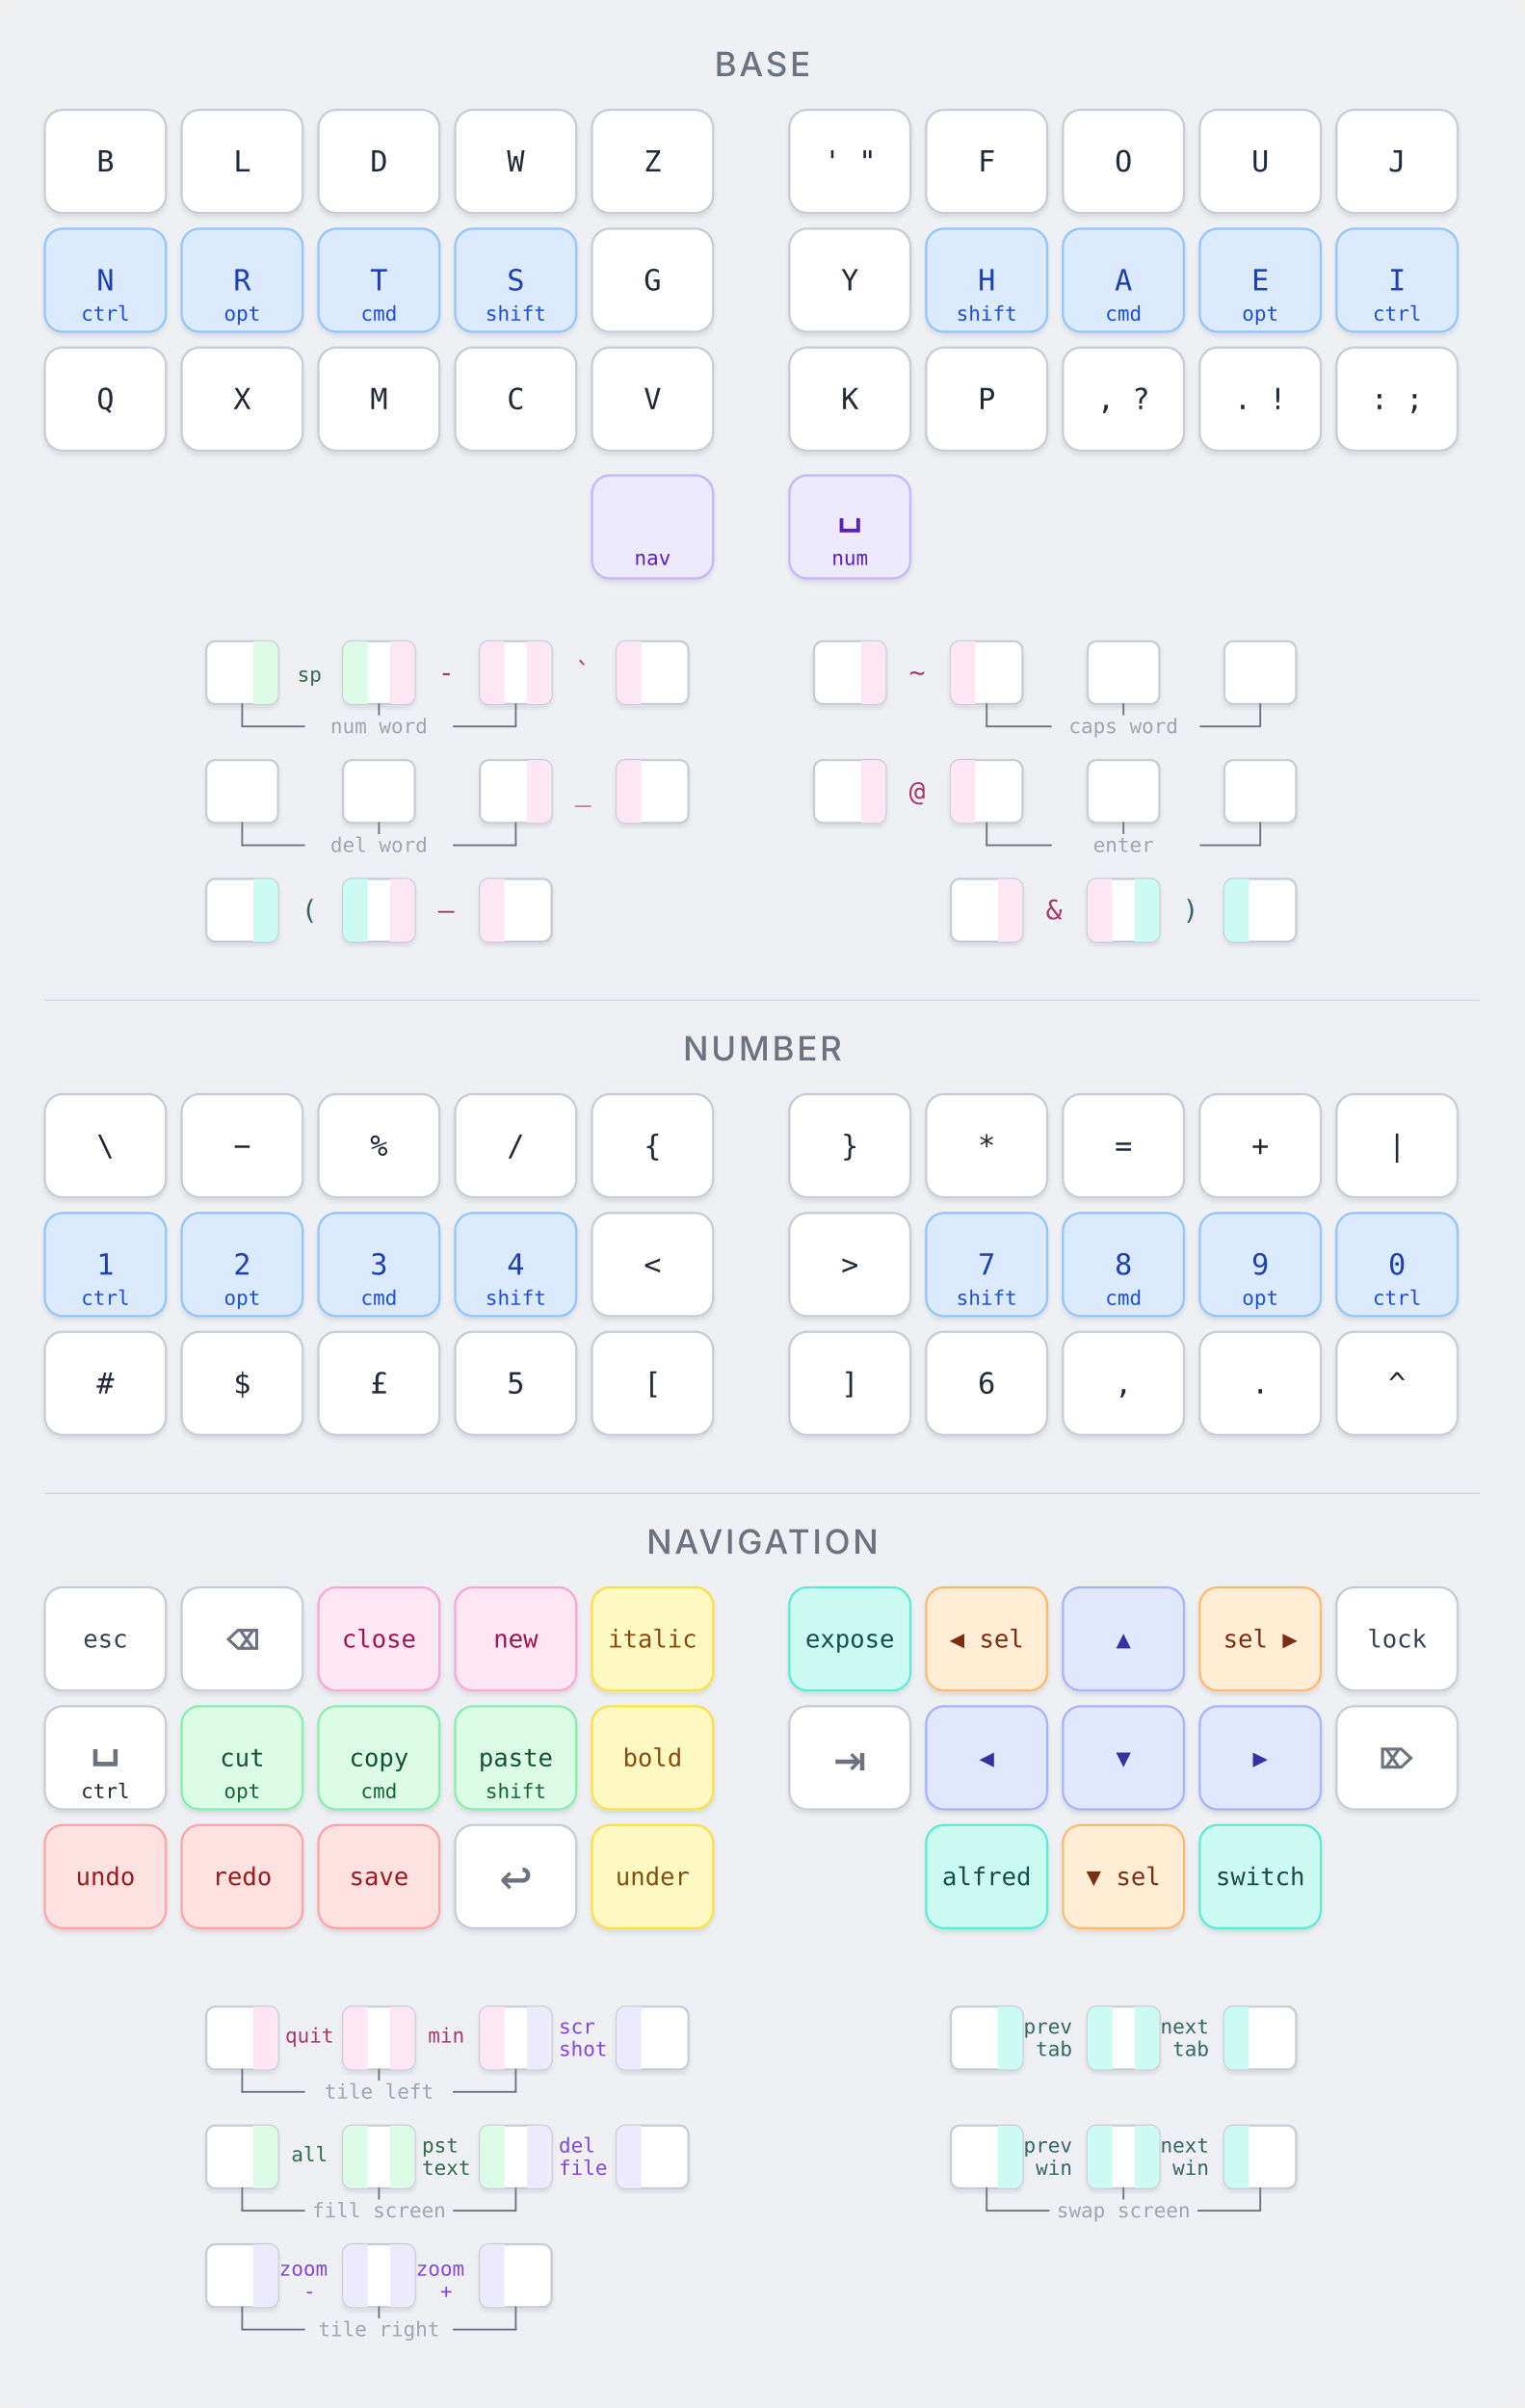
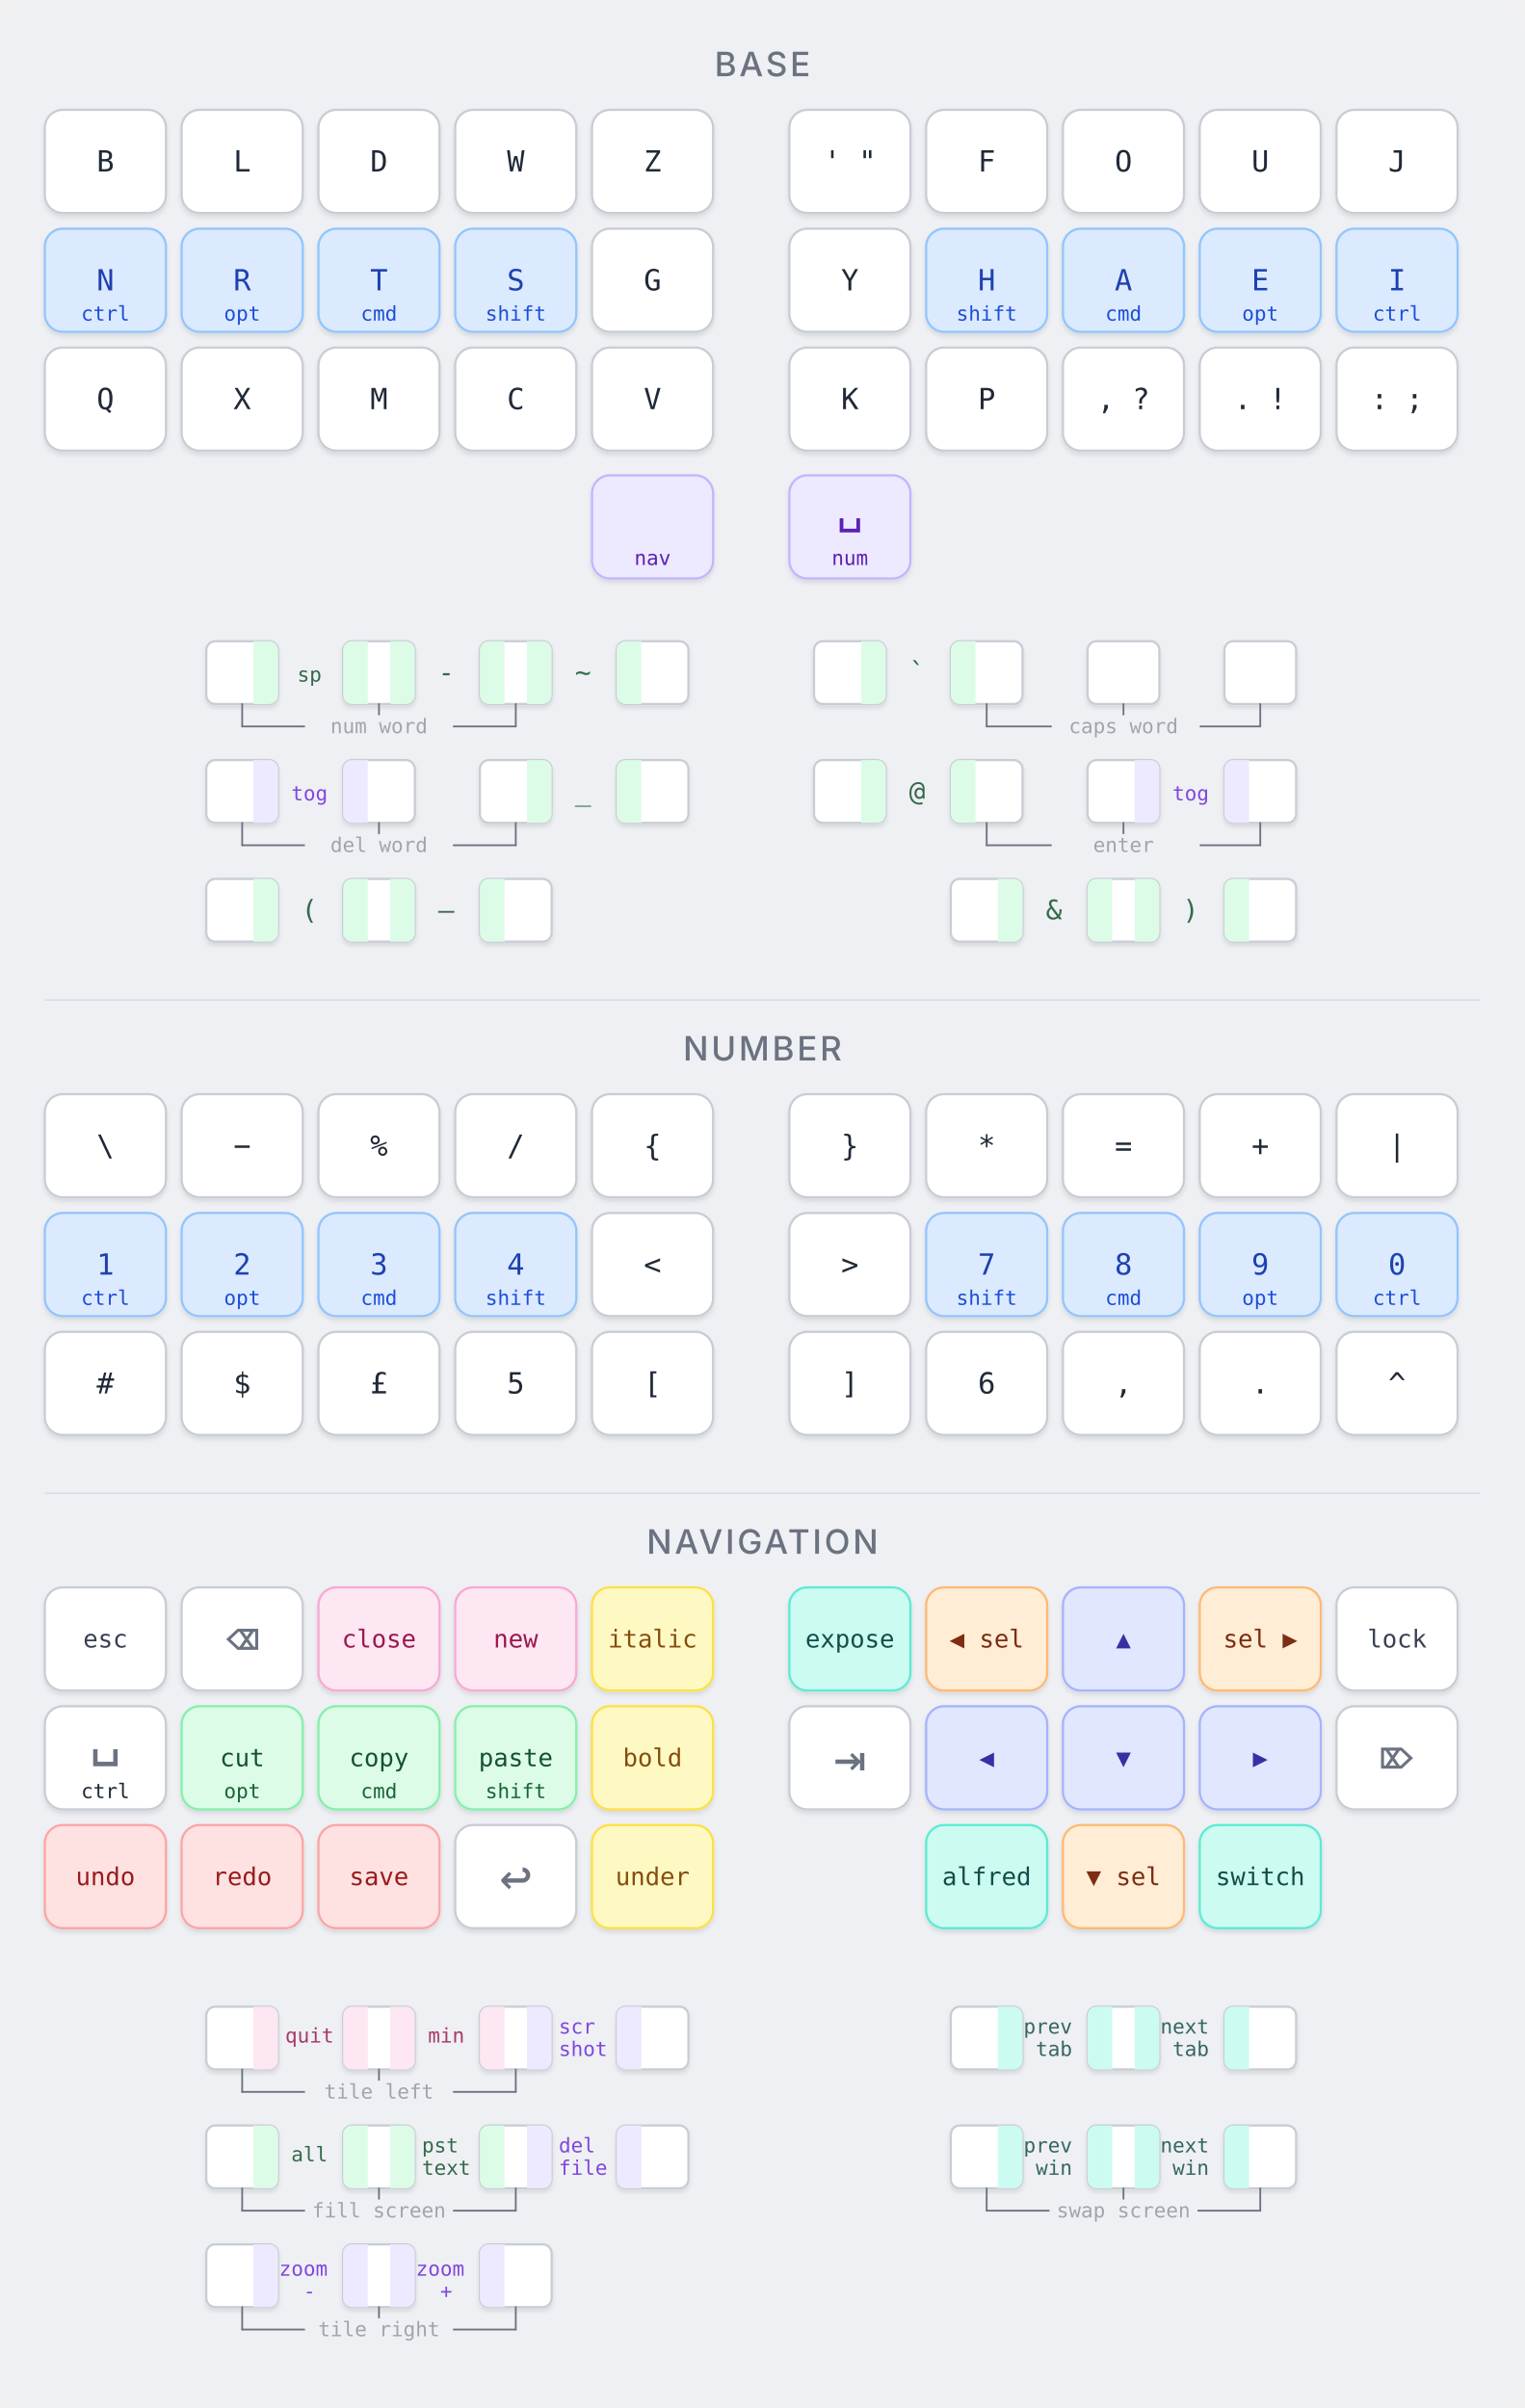
<svg xmlns="http://www.w3.org/2000/svg" width="100%" viewBox="0 0 680 1074">
  <defs>
    <style>
  text { font-family: ui-monospace, monospace; }
  .kl  { font-size:13px; font-weight:500; fill:#1f2937; }
  .klm { font-size:13px; font-weight:500; fill:#1e40af; }
  .kls { font-size:9px;  font-weight:500; fill:#1d4ed8; }
  .klp { font-size:11px; font-weight:500; fill:#5b21b6; }
  .klps{ font-size:9px;  font-weight:500; fill:#5b21b6; }
  .kln { font-size:11px; font-weight:500; }
  .ico { font-size:24px; font-weight:300; fill:#6b7280; }
  .t-grnm { fill:#166534; }
  .sec { font-size:15px; font-weight:500; fill:#6b7280; font-family:-apple-system,BlinkMacSystemFont,"Segoe UI",sans-serif; letter-spacing:0.08em; }
  .t-red { fill:#991b1b; } .t-yel { fill:#854d0e; } .t-grn { fill:#14532d; }
  .t-pnk { fill:#9d174d; } .t-ind { fill:#3730a3; } .t-ora { fill:#7c2d12; }
  .t-tel { fill:#134e4a; } .t-gry { fill:#374151; }
  .combo-key { fill:#ffffff; stroke:#c8cdd5; stroke-width:1; }
  .cb-gr { stroke:#6b7280; stroke-width:0.8; fill:none; stroke-linecap:round; }
  .cl-s  { font-size:9px; font-weight:500; font-family:ui-monospace,monospace; text-anchor:middle; opacity:0.85; }
  .cl-m  { font-size:12px; font-weight:500; font-family:ui-monospace,monospace; text-anchor:middle; opacity:0.85; }
  .cl-gr { font-size:9px; font-weight:500; font-family:ui-monospace,monospace; text-anchor:middle; fill:#6b7280; opacity:0.6; }
</style>
    <filter id="ks">
      <feDropShadow dx="0" dy="1.5" stdDeviation="1" flood-color="#00000018" />
    </filter>
    <clipPath id="br1c2">
      <rect x="92" y="286" width="32" height="28" rx="4" />
    </clipPath>
    <clipPath id="br1c3">
      <rect x="153" y="286" width="32" height="28" rx="4" />
    </clipPath>
    <clipPath id="br1c4">
      <rect x="214" y="286" width="32" height="28" rx="4" />
    </clipPath>
    <clipPath id="br1c5">
      <rect x="275" y="286" width="32" height="28" rx="4" />
    </clipPath>
    <clipPath id="br1c6">
      <rect x="363" y="286" width="32" height="28" rx="4" />
    </clipPath>
    <clipPath id="br1c7">
      <rect x="424" y="286" width="32" height="28" rx="4" />
    </clipPath>
+     <clipPath id="br2c2">
+       <rect x="92" y="339" width="32" height="28" rx="4" />
+     </clipPath>
+     <clipPath id="br2c3">
+       <rect x="153" y="339" width="32" height="28" rx="4" />
+     </clipPath>
    <clipPath id="br2c4">
      <rect x="214" y="339" width="32" height="28" rx="4" />
    </clipPath>
    <clipPath id="br2c5">
      <rect x="275" y="339" width="32" height="28" rx="4" />
    </clipPath>
    <clipPath id="br2c6">
      <rect x="363" y="339" width="32" height="28" rx="4" />
    </clipPath>
    <clipPath id="br2c7">
      <rect x="424" y="339" width="32" height="28" rx="4" />
+     </clipPath>
+     <clipPath id="br2c8">
+       <rect x="485" y="339" width="32" height="28" rx="4" />
+     </clipPath>
+     <clipPath id="br2c9">
+       <rect x="546" y="339" width="32" height="28" rx="4" />
    </clipPath>
    <clipPath id="br3c1">
      <rect x="31" y="392" width="32" height="28" rx="4" />
    </clipPath>
    <clipPath id="br3c2">
      <rect x="92" y="392" width="32" height="28" rx="4" />
    </clipPath>
    <clipPath id="br3c3">
      <rect x="153" y="392" width="32" height="28" rx="4" />
    </clipPath>
    <clipPath id="br3c4">
      <rect x="214" y="392" width="32" height="28" rx="4" />
    </clipPath>
    <clipPath id="br3c5">
      <rect x="275" y="392" width="32" height="28" rx="4" />
    </clipPath>
    <clipPath id="br3c6">
      <rect x="363" y="392" width="32" height="28" rx="4" />
    </clipPath>
    <clipPath id="br3c7">
      <rect x="424" y="392" width="32" height="28" rx="4" />
    </clipPath>
    <clipPath id="br3c8">
      <rect x="485" y="392" width="32" height="28" rx="4" />
    </clipPath>
    <clipPath id="br3c9">
      <rect x="546" y="392" width="32" height="28" rx="4" />
    </clipPath>
    <clipPath id="cr1c1">
      <rect x="31" y="895" width="32" height="28" rx="4" />
    </clipPath>
    <clipPath id="cr1c2">
      <rect x="92" y="895" width="32" height="28" rx="4" />
    </clipPath>
    <clipPath id="cr1c3">
      <rect x="153" y="895" width="32" height="28" rx="4" />
    </clipPath>
    <clipPath id="cr1c4">
      <rect x="214" y="895" width="32" height="28" rx="4" />
    </clipPath>
    <clipPath id="cr1c5">
      <rect x="275" y="895" width="32" height="28" rx="4" />
    </clipPath>
    <clipPath id="cr1c7">
      <rect x="424" y="895" width="32" height="28" rx="4" />
    </clipPath>
    <clipPath id="cr1c8">
      <rect x="485" y="895" width="32" height="28" rx="4" />
    </clipPath>
    <clipPath id="cr1c9">
      <rect x="546" y="895" width="32" height="28" rx="4" />
    </clipPath>
    <clipPath id="cr2c2">
      <rect x="92" y="948" width="32" height="28" rx="4" />
    </clipPath>
    <clipPath id="cr2c3">
      <rect x="153" y="948" width="32" height="28" rx="4" />
    </clipPath>
    <clipPath id="cr2c4">
      <rect x="214" y="948" width="32" height="28" rx="4" />
    </clipPath>
    <clipPath id="cr2c5">
      <rect x="275" y="948" width="32" height="28" rx="4" />
    </clipPath>
    <clipPath id="cr2c7">
      <rect x="424" y="948" width="32" height="28" rx="4" />
    </clipPath>
    <clipPath id="cr2c8">
      <rect x="485" y="948" width="32" height="28" rx="4" />
    </clipPath>
    <clipPath id="cr2c9">
      <rect x="546" y="948" width="32" height="28" rx="4" />
    </clipPath>
    <clipPath id="cr3c2">
      <rect x="92" y="1001" width="32" height="28" rx="4" />
    </clipPath>
    <clipPath id="cr3c3">
      <rect x="153" y="1001" width="32" height="28" rx="4" />
    </clipPath>
    <clipPath id="cr3c4">
      <rect x="214" y="1001" width="32" height="28" rx="4" />
    </clipPath>
    <clipPath id="cr3c5">
      <rect x="275" y="1001" width="32" height="28" rx="4" />
    </clipPath>
  </defs>
  <rect width="680" height="1074" fill="#eef0f3" rx="14" />
  <text x="340" y="34" text-anchor="middle" class="sec">BASE</text>
  <rect x="20" y="49" width="54" height="46" rx="8" fill="#ffffff" stroke="#c8cdd5" stroke-width="1" filter="url(#ks)" />
  <text x="47" y="72" text-anchor="middle" dominant-baseline="central" class="kl">B</text>
  <rect x="81" y="49" width="54" height="46" rx="8" fill="#ffffff" stroke="#c8cdd5" stroke-width="1" filter="url(#ks)" />
  <text x="108" y="72" text-anchor="middle" dominant-baseline="central" class="kl">L</text>
  <rect x="142" y="49" width="54" height="46" rx="8" fill="#ffffff" stroke="#c8cdd5" stroke-width="1" filter="url(#ks)" />
  <text x="169" y="72" text-anchor="middle" dominant-baseline="central" class="kl">D</text>
  <rect x="203" y="49" width="54" height="46" rx="8" fill="#ffffff" stroke="#c8cdd5" stroke-width="1" filter="url(#ks)" />
  <text x="230" y="72" text-anchor="middle" dominant-baseline="central" class="kl">W</text>
  <rect x="264" y="49" width="54" height="46" rx="8" fill="#ffffff" stroke="#c8cdd5" stroke-width="1" filter="url(#ks)" />
  <text x="291" y="72" text-anchor="middle" dominant-baseline="central" class="kl">Z</text>
  <rect x="352" y="49" width="54" height="46" rx="8" fill="#ffffff" stroke="#c8cdd5" stroke-width="1" filter="url(#ks)" />
  <text x="379" y="72" text-anchor="middle" dominant-baseline="central" class="kl">' "</text>
  <rect x="413" y="49" width="54" height="46" rx="8" fill="#ffffff" stroke="#c8cdd5" stroke-width="1" filter="url(#ks)" />
  <text x="440" y="72" text-anchor="middle" dominant-baseline="central" class="kl">F</text>
  <rect x="474" y="49" width="54" height="46" rx="8" fill="#ffffff" stroke="#c8cdd5" stroke-width="1" filter="url(#ks)" />
  <text x="501" y="72" text-anchor="middle" dominant-baseline="central" class="kl">O</text>
  <rect x="535" y="49" width="54" height="46" rx="8" fill="#ffffff" stroke="#c8cdd5" stroke-width="1" filter="url(#ks)" />
  <text x="562" y="72" text-anchor="middle" dominant-baseline="central" class="kl">U</text>
  <rect x="596" y="49" width="54" height="46" rx="8" fill="#ffffff" stroke="#c8cdd5" stroke-width="1" filter="url(#ks)" />
  <text x="623" y="72" text-anchor="middle" dominant-baseline="central" class="kl">J</text>
  <rect x="20" y="102" width="54" height="46" rx="8" fill="#dbeafe" stroke="#93c5fd" stroke-width="1" filter="url(#ks)" />
  <text x="47" y="125" text-anchor="middle" dominant-baseline="central" class="klm">N</text>
  <text x="47" y="143" text-anchor="middle" class="kls">ctrl</text>
  <rect x="81" y="102" width="54" height="46" rx="8" fill="#dbeafe" stroke="#93c5fd" stroke-width="1" filter="url(#ks)" />
  <text x="108" y="125" text-anchor="middle" dominant-baseline="central" class="klm">R</text>
  <text x="108" y="143" text-anchor="middle" class="kls">opt</text>
  <rect x="142" y="102" width="54" height="46" rx="8" fill="#dbeafe" stroke="#93c5fd" stroke-width="1" filter="url(#ks)" />
  <text x="169" y="125" text-anchor="middle" dominant-baseline="central" class="klm">T</text>
  <text x="169" y="143" text-anchor="middle" class="kls">cmd</text>
  <rect x="203" y="102" width="54" height="46" rx="8" fill="#dbeafe" stroke="#93c5fd" stroke-width="1" filter="url(#ks)" />
  <text x="230" y="125" text-anchor="middle" dominant-baseline="central" class="klm">S</text>
  <text x="230" y="143" text-anchor="middle" class="kls">shift</text>
  <rect x="264" y="102" width="54" height="46" rx="8" fill="#ffffff" stroke="#c8cdd5" stroke-width="1" filter="url(#ks)" />
  <text x="291" y="125" text-anchor="middle" dominant-baseline="central" class="kl">G</text>
  <rect x="352" y="102" width="54" height="46" rx="8" fill="#ffffff" stroke="#c8cdd5" stroke-width="1" filter="url(#ks)" />
  <text x="379" y="125" text-anchor="middle" dominant-baseline="central" class="kl">Y</text>
  <rect x="413" y="102" width="54" height="46" rx="8" fill="#dbeafe" stroke="#93c5fd" stroke-width="1" filter="url(#ks)" />
  <text x="440" y="125" text-anchor="middle" dominant-baseline="central" class="klm">H</text>
  <text x="440" y="143" text-anchor="middle" class="kls">shift</text>
  <rect x="474" y="102" width="54" height="46" rx="8" fill="#dbeafe" stroke="#93c5fd" stroke-width="1" filter="url(#ks)" />
  <text x="501" y="125" text-anchor="middle" dominant-baseline="central" class="klm">A</text>
  <text x="501" y="143" text-anchor="middle" class="kls">cmd</text>
  <rect x="535" y="102" width="54" height="46" rx="8" fill="#dbeafe" stroke="#93c5fd" stroke-width="1" filter="url(#ks)" />
  <text x="562" y="125" text-anchor="middle" dominant-baseline="central" class="klm">E</text>
  <text x="562" y="143" text-anchor="middle" class="kls">opt</text>
  <rect x="596" y="102" width="54" height="46" rx="8" fill="#dbeafe" stroke="#93c5fd" stroke-width="1" filter="url(#ks)" />
  <text x="623" y="125" text-anchor="middle" dominant-baseline="central" class="klm">I</text>
  <text x="623" y="143" text-anchor="middle" class="kls">ctrl</text>
  <rect x="20" y="155" width="54" height="46" rx="8" fill="#ffffff" stroke="#c8cdd5" stroke-width="1" filter="url(#ks)" />
  <text x="47" y="178" text-anchor="middle" dominant-baseline="central" class="kl">Q</text>
  <rect x="81" y="155" width="54" height="46" rx="8" fill="#ffffff" stroke="#c8cdd5" stroke-width="1" filter="url(#ks)" />
  <text x="108" y="178" text-anchor="middle" dominant-baseline="central" class="kl">X</text>
  <rect x="142" y="155" width="54" height="46" rx="8" fill="#ffffff" stroke="#c8cdd5" stroke-width="1" filter="url(#ks)" />
  <text x="169" y="178" text-anchor="middle" dominant-baseline="central" class="kl">M</text>
  <rect x="203" y="155" width="54" height="46" rx="8" fill="#ffffff" stroke="#c8cdd5" stroke-width="1" filter="url(#ks)" />
  <text x="230" y="178" text-anchor="middle" dominant-baseline="central" class="kl">C</text>
  <rect x="264" y="155" width="54" height="46" rx="8" fill="#ffffff" stroke="#c8cdd5" stroke-width="1" filter="url(#ks)" />
  <text x="291" y="178" text-anchor="middle" dominant-baseline="central" class="kl">V</text>
  <rect x="352" y="155" width="54" height="46" rx="8" fill="#ffffff" stroke="#c8cdd5" stroke-width="1" filter="url(#ks)" />
  <text x="379" y="178" text-anchor="middle" dominant-baseline="central" class="kl">K</text>
  <rect x="413" y="155" width="54" height="46" rx="8" fill="#ffffff" stroke="#c8cdd5" stroke-width="1" filter="url(#ks)" />
  <text x="440" y="178" text-anchor="middle" dominant-baseline="central" class="kl">P</text>
  <rect x="474" y="155" width="54" height="46" rx="8" fill="#ffffff" stroke="#c8cdd5" stroke-width="1" filter="url(#ks)" />
  <text x="501" y="178" text-anchor="middle" dominant-baseline="central" class="kl">, ?</text>
  <rect x="535" y="155" width="54" height="46" rx="8" fill="#ffffff" stroke="#c8cdd5" stroke-width="1" filter="url(#ks)" />
  <text x="562" y="178" text-anchor="middle" dominant-baseline="central" class="kl">. !</text>
  <rect x="596" y="155" width="54" height="46" rx="8" fill="#ffffff" stroke="#c8cdd5" stroke-width="1" filter="url(#ks)" />
  <text x="623" y="178" text-anchor="middle" dominant-baseline="central" class="kl">: ;</text>
  <rect x="264" y="212" width="54" height="46" rx="8" fill="#ede9fe" stroke="#c4b5fd" stroke-width="1" filter="url(#ks)" />
  <text x="291" y="252" text-anchor="middle" class="klps">nav</text>
  <rect x="352" y="212" width="54" height="46" rx="8" fill="#ede9fe" stroke="#c4b5fd" stroke-width="1" filter="url(#ks)" />
  <text x="379" y="226" text-anchor="middle" dominant-baseline="central" style="font-size:20px;fill:#5b21b6;">␣</text>
  <text x="379" y="252" text-anchor="middle" class="klps">num</text>
  <g style="isolation:isolate">
    <rect x="92" y="286" width="32" height="28" rx="4" class="combo-key" filter="url(#ks)" />
    <rect x="153" y="286" width="32" height="28" rx="4" class="combo-key" filter="url(#ks)" />
    <rect x="214" y="286" width="32" height="28" rx="4" class="combo-key" filter="url(#ks)" />
    <rect x="275" y="286" width="32" height="28" rx="4" class="combo-key" filter="url(#ks)" />
    <rect x="363" y="286" width="32" height="28" rx="4" class="combo-key" filter="url(#ks)" />
    <rect x="424" y="286" width="32" height="28" rx="4" class="combo-key" filter="url(#ks)" />
    <rect x="485" y="286" width="32" height="28" rx="4" class="combo-key" filter="url(#ks)" />
    <rect x="546" y="286" width="32" height="28" rx="4" class="combo-key" filter="url(#ks)" />
    <rect x="92" y="339" width="32" height="28" rx="4" class="combo-key" filter="url(#ks)" />
    <rect x="153" y="339" width="32" height="28" rx="4" class="combo-key" filter="url(#ks)" />
    <rect x="214" y="339" width="32" height="28" rx="4" class="combo-key" filter="url(#ks)" />
    <rect x="275" y="339" width="32" height="28" rx="4" class="combo-key" filter="url(#ks)" />
    <rect x="363" y="339" width="32" height="28" rx="4" class="combo-key" filter="url(#ks)" />
    <rect x="424" y="339" width="32" height="28" rx="4" class="combo-key" filter="url(#ks)" />
    <rect x="485" y="339" width="32" height="28" rx="4" class="combo-key" filter="url(#ks)" />
    <rect x="546" y="339" width="32" height="28" rx="4" class="combo-key" filter="url(#ks)" />
    <rect x="92" y="392" width="32" height="28" rx="4" class="combo-key" filter="url(#ks)" />
    <rect x="153" y="392" width="32" height="28" rx="4" class="combo-key" filter="url(#ks)" />
    <rect x="214" y="392" width="32" height="28" rx="4" class="combo-key" filter="url(#ks)" />
    <rect x="424" y="392" width="32" height="28" rx="4" class="combo-key" filter="url(#ks)" />
    <rect x="485" y="392" width="32" height="28" rx="4" class="combo-key" filter="url(#ks)" />
    <rect x="546" y="392" width="32" height="28" rx="4" class="combo-key" filter="url(#ks)" />
  </g>
  <rect x="113" y="286" width="11" height="28" fill="#dcfce7" clip-path="url(#br1c2)" />
  <rect x="153" y="286" width="11" height="28" fill="#dcfce7" clip-path="url(#br1c3)" />
-   <rect x="174" y="286" width="11" height="28" fill="#fce7f3" clip-path="url(#br1c3)" />
-   <rect x="214" y="286" width="11" height="28" fill="#fce7f3" clip-path="url(#br1c4)" />
-   <rect x="235" y="286" width="11" height="28" fill="#fce7f3" clip-path="url(#br1c4)" />
-   <rect x="275" y="286" width="11" height="28" fill="#fce7f3" clip-path="url(#br1c5)" />
-   <rect x="384" y="286" width="11" height="28" fill="#fce7f3" clip-path="url(#br1c6)" />
-   <rect x="424" y="286" width="11" height="28" fill="#fce7f3" clip-path="url(#br1c7)" />
-   <rect x="235" y="339" width="11" height="28" fill="#fce7f3" clip-path="url(#br2c4)" />
-   <rect x="275" y="339" width="11" height="28" fill="#fce7f3" clip-path="url(#br2c5)" />
-   <rect x="384" y="339" width="11" height="28" fill="#fce7f3" clip-path="url(#br2c6)" />
-   <rect x="424" y="339" width="11" height="28" fill="#fce7f3" clip-path="url(#br2c7)" />
-   <rect x="113" y="392" width="11" height="28" fill="#ccfbf1" clip-path="url(#br3c2)" />
-   <rect x="153" y="392" width="11" height="28" fill="#ccfbf1" clip-path="url(#br3c3)" />
-   <rect x="174" y="392" width="11" height="28" fill="#fce7f3" clip-path="url(#br3c3)" />
-   <rect x="214" y="392" width="11" height="28" fill="#fce7f3" clip-path="url(#br3c4)" />
-   <rect x="445" y="392" width="11" height="28" fill="#fce7f3" clip-path="url(#br3c7)" />
-   <rect x="485" y="392" width="11" height="28" fill="#fce7f3" clip-path="url(#br3c8)" />
-   <rect x="506" y="392" width="11" height="28" fill="#ccfbf1" clip-path="url(#br3c8)" />
-   <rect x="546" y="392" width="11" height="28" fill="#ccfbf1" clip-path="url(#br3c9)" />
+   <rect x="174" y="286" width="11" height="28" fill="#dcfce7" clip-path="url(#br1c3)" />
+   <rect x="214" y="286" width="11" height="28" fill="#dcfce7" clip-path="url(#br1c4)" />
+   <rect x="235" y="286" width="11" height="28" fill="#dcfce7" clip-path="url(#br1c4)" />
+   <rect x="275" y="286" width="11" height="28" fill="#dcfce7" clip-path="url(#br1c5)" />
+   <rect x="384" y="286" width="11" height="28" fill="#dcfce7" clip-path="url(#br1c6)" />
+   <rect x="424" y="286" width="11" height="28" fill="#dcfce7" clip-path="url(#br1c7)" />
+   <rect x="113" y="339" width="11" height="28" fill="#ede9fe" clip-path="url(#br2c2)" />
+   <rect x="153" y="339" width="11" height="28" fill="#ede9fe" clip-path="url(#br2c3)" />
+   <rect x="235" y="339" width="11" height="28" fill="#dcfce7" clip-path="url(#br2c4)" />
+   <rect x="275" y="339" width="11" height="28" fill="#dcfce7" clip-path="url(#br2c5)" />
+   <rect x="384" y="339" width="11" height="28" fill="#dcfce7" clip-path="url(#br2c6)" />
+   <rect x="424" y="339" width="11" height="28" fill="#dcfce7" clip-path="url(#br2c7)" />
+   <rect x="506" y="339" width="11" height="28" fill="#ede9fe" clip-path="url(#br2c8)" />
+   <rect x="546" y="339" width="11" height="28" fill="#ede9fe" clip-path="url(#br2c9)" />
+   <rect x="113" y="392" width="11" height="28" fill="#dcfce7" clip-path="url(#br3c2)" />
+   <rect x="153" y="392" width="11" height="28" fill="#dcfce7" clip-path="url(#br3c3)" />
+   <rect x="174" y="392" width="11" height="28" fill="#dcfce7" clip-path="url(#br3c3)" />
+   <rect x="214" y="392" width="11" height="28" fill="#dcfce7" clip-path="url(#br3c4)" />
+   <rect x="445" y="392" width="11" height="28" fill="#dcfce7" clip-path="url(#br3c7)" />
+   <rect x="485" y="392" width="11" height="28" fill="#dcfce7" clip-path="url(#br3c8)" />
+   <rect x="506" y="392" width="11" height="28" fill="#dcfce7" clip-path="url(#br3c8)" />
+   <rect x="546" y="392" width="11" height="28" fill="#dcfce7" clip-path="url(#br3c9)" />
  <text x="138" y="304" class="cl-s" fill="#14532d" text-anchor="middle">sp</text>
-   <text x="199" y="304" class="cl-m" fill="#9d174d">-</text>
-   <text x="260" y="304" class="cl-m" fill="#9d174d">`</text>
-   <text x="409" y="304" class="cl-m" fill="#9d174d">~</text>
-   <text x="260" y="357" class="cl-m" fill="#9d174d">_</text>
-   <text x="409" y="357" class="cl-m" fill="#9d174d">@</text>
-   <text x="199" y="410" class="cl-m" fill="#9d174d">—</text>
-   <text x="138" y="410" class="cl-m" fill="#134e4a">(</text>
-   <text x="470" y="410" class="cl-m" fill="#9d174d">&amp;</text>
-   <text x="531" y="410" class="cl-m" fill="#134e4a">)</text>
+   <text x="199" y="304" class="cl-m" fill="#14532d">-</text>
+   <text x="260" y="304" class="cl-m" fill="#14532d">~</text>
+   <text x="409" y="304" class="cl-m" fill="#14532d">`</text>
+   <text x="138" y="357" class="cl-s" fill="#6d28d9">tog</text>
+   <text x="260" y="357" class="cl-m" fill="#14532d">_</text>
+   <text x="409" y="357" class="cl-m" fill="#14532d">@</text>
+   <text x="531" y="357" class="cl-s" fill="#6d28d9">tog</text>
+   <text x="199" y="410" class="cl-m" fill="#14532d">—</text>
+   <text x="138" y="410" class="cl-m" fill="#14532d">(</text>
+   <text x="470" y="410" class="cl-m" fill="#14532d">&amp;</text>
+   <text x="531" y="410" class="cl-m" fill="#14532d">)</text>
  <line x1="108" y1="314" x2="108" y2="324" class="cb-gr" />
  <line x1="169" y1="314" x2="169" y2="324" class="cb-gr" />
  <line x1="230" y1="314" x2="230" y2="324" class="cb-gr" />
  <line x1="108" y1="324" x2="230" y2="324" class="cb-gr" />
  <rect x="136" y="319" width="66" height="10" fill="#eef0f3" />
  <text x="169" y="327" class="cl-gr">num word</text>
  <line x1="440" y1="314" x2="440" y2="324" class="cb-gr" />
  <line x1="501" y1="314" x2="501" y2="324" class="cb-gr" />
  <line x1="562" y1="314" x2="562" y2="324" class="cb-gr" />
  <line x1="440" y1="324" x2="562" y2="324" class="cb-gr" />
  <rect x="469" y="319" width="66" height="10" fill="#eef0f3" />
  <text x="501" y="327" class="cl-gr">caps word</text>
  <line x1="108" y1="367" x2="108" y2="377" class="cb-gr" />
  <line x1="169" y1="367" x2="169" y2="377" class="cb-gr" />
  <line x1="230" y1="367" x2="230" y2="377" class="cb-gr" />
  <line x1="108" y1="377" x2="230" y2="377" class="cb-gr" />
  <rect x="136" y="372" width="66" height="10" fill="#eef0f3" />
  <text x="169" y="380" class="cl-gr">del word</text>
  <line x1="440" y1="367" x2="440" y2="377" class="cb-gr" />
  <line x1="501" y1="367" x2="501" y2="377" class="cb-gr" />
  <line x1="562" y1="367" x2="562" y2="377" class="cb-gr" />
  <line x1="440" y1="377" x2="562" y2="377" class="cb-gr" />
  <rect x="469" y="372" width="66" height="10" fill="#eef0f3" />
  <text x="501" y="380" class="cl-gr">enter</text>
  <line x1="20" y1="446" x2="660" y2="446" stroke="#d1d5db" stroke-width="0.5" />
  <text x="340" y="473" text-anchor="middle" class="sec">NUMBER</text>
  <rect x="20" y="488" width="54" height="46" rx="8" fill="#ffffff" stroke="#c8cdd5" stroke-width="1" filter="url(#ks)" />
  <text x="47" y="511" text-anchor="middle" dominant-baseline="central" class="kl">\</text>
  <rect x="81" y="488" width="54" height="46" rx="8" fill="#ffffff" stroke="#c8cdd5" stroke-width="1" filter="url(#ks)" />
  <text x="108" y="511" text-anchor="middle" dominant-baseline="central" class="kl">−</text>
  <rect x="142" y="488" width="54" height="46" rx="8" fill="#ffffff" stroke="#c8cdd5" stroke-width="1" filter="url(#ks)" />
  <text x="169" y="511" text-anchor="middle" dominant-baseline="central" class="kl">%</text>
  <rect x="203" y="488" width="54" height="46" rx="8" fill="#ffffff" stroke="#c8cdd5" stroke-width="1" filter="url(#ks)" />
  <text x="230" y="511" text-anchor="middle" dominant-baseline="central" class="kl">/</text>
  <rect x="264" y="488" width="54" height="46" rx="8" fill="#ffffff" stroke="#c8cdd5" stroke-width="1" filter="url(#ks)" />
  <text x="291" y="511" text-anchor="middle" dominant-baseline="central" class="kl">{</text>
  <rect x="352" y="488" width="54" height="46" rx="8" fill="#ffffff" stroke="#c8cdd5" stroke-width="1" filter="url(#ks)" />
  <text x="379" y="511" text-anchor="middle" dominant-baseline="central" class="kl">}</text>
  <rect x="413" y="488" width="54" height="46" rx="8" fill="#ffffff" stroke="#c8cdd5" stroke-width="1" filter="url(#ks)" />
  <text x="440" y="511" text-anchor="middle" dominant-baseline="central" class="kl">*</text>
  <rect x="474" y="488" width="54" height="46" rx="8" fill="#ffffff" stroke="#c8cdd5" stroke-width="1" filter="url(#ks)" />
  <text x="501" y="511" text-anchor="middle" dominant-baseline="central" class="kl">=</text>
  <rect x="535" y="488" width="54" height="46" rx="8" fill="#ffffff" stroke="#c8cdd5" stroke-width="1" filter="url(#ks)" />
  <text x="562" y="511" text-anchor="middle" dominant-baseline="central" class="kl">+</text>
  <rect x="596" y="488" width="54" height="46" rx="8" fill="#ffffff" stroke="#c8cdd5" stroke-width="1" filter="url(#ks)" />
  <text x="623" y="511" text-anchor="middle" dominant-baseline="central" class="kl">|</text>
  <rect x="20" y="541" width="54" height="46" rx="8" fill="#dbeafe" stroke="#93c5fd" stroke-width="1" filter="url(#ks)" />
  <text x="47" y="564" text-anchor="middle" dominant-baseline="central" class="klm">1</text>
  <text x="47" y="582" text-anchor="middle" class="kls">ctrl</text>
  <rect x="81" y="541" width="54" height="46" rx="8" fill="#dbeafe" stroke="#93c5fd" stroke-width="1" filter="url(#ks)" />
  <text x="108" y="564" text-anchor="middle" dominant-baseline="central" class="klm">2</text>
  <text x="108" y="582" text-anchor="middle" class="kls">opt</text>
  <rect x="142" y="541" width="54" height="46" rx="8" fill="#dbeafe" stroke="#93c5fd" stroke-width="1" filter="url(#ks)" />
  <text x="169" y="564" text-anchor="middle" dominant-baseline="central" class="klm">3</text>
  <text x="169" y="582" text-anchor="middle" class="kls">cmd</text>
  <rect x="203" y="541" width="54" height="46" rx="8" fill="#dbeafe" stroke="#93c5fd" stroke-width="1" filter="url(#ks)" />
  <text x="230" y="564" text-anchor="middle" dominant-baseline="central" class="klm">4</text>
  <text x="230" y="582" text-anchor="middle" class="kls">shift</text>
  <rect x="264" y="541" width="54" height="46" rx="8" fill="#ffffff" stroke="#c8cdd5" stroke-width="1" filter="url(#ks)" />
  <text x="291" y="564" text-anchor="middle" dominant-baseline="central" class="kl">&lt;</text>
  <rect x="352" y="541" width="54" height="46" rx="8" fill="#ffffff" stroke="#c8cdd5" stroke-width="1" filter="url(#ks)" />
  <text x="379" y="564" text-anchor="middle" dominant-baseline="central" class="kl">&gt;</text>
  <rect x="413" y="541" width="54" height="46" rx="8" fill="#dbeafe" stroke="#93c5fd" stroke-width="1" filter="url(#ks)" />
  <text x="440" y="564" text-anchor="middle" dominant-baseline="central" class="klm">7</text>
  <text x="440" y="582" text-anchor="middle" class="kls">shift</text>
  <rect x="474" y="541" width="54" height="46" rx="8" fill="#dbeafe" stroke="#93c5fd" stroke-width="1" filter="url(#ks)" />
  <text x="501" y="564" text-anchor="middle" dominant-baseline="central" class="klm">8</text>
  <text x="501" y="582" text-anchor="middle" class="kls">cmd</text>
  <rect x="535" y="541" width="54" height="46" rx="8" fill="#dbeafe" stroke="#93c5fd" stroke-width="1" filter="url(#ks)" />
  <text x="562" y="564" text-anchor="middle" dominant-baseline="central" class="klm">9</text>
  <text x="562" y="582" text-anchor="middle" class="kls">opt</text>
  <rect x="596" y="541" width="54" height="46" rx="8" fill="#dbeafe" stroke="#93c5fd" stroke-width="1" filter="url(#ks)" />
  <text x="623" y="564" text-anchor="middle" dominant-baseline="central" class="klm">0</text>
  <text x="623" y="582" text-anchor="middle" class="kls">ctrl</text>
  <rect x="20" y="594" width="54" height="46" rx="8" fill="#ffffff" stroke="#c8cdd5" stroke-width="1" filter="url(#ks)" />
  <text x="47" y="617" text-anchor="middle" dominant-baseline="central" class="kl">#</text>
  <rect x="81" y="594" width="54" height="46" rx="8" fill="#ffffff" stroke="#c8cdd5" stroke-width="1" filter="url(#ks)" />
  <text x="108" y="617" text-anchor="middle" dominant-baseline="central" class="kl">$</text>
  <rect x="142" y="594" width="54" height="46" rx="8" fill="#ffffff" stroke="#c8cdd5" stroke-width="1" filter="url(#ks)" />
  <text x="169" y="617" text-anchor="middle" dominant-baseline="central" class="kl">£</text>
  <rect x="203" y="594" width="54" height="46" rx="8" fill="#ffffff" stroke="#c8cdd5" stroke-width="1" filter="url(#ks)" />
  <text x="230" y="617" text-anchor="middle" dominant-baseline="central" class="kl">5</text>
  <rect x="264" y="594" width="54" height="46" rx="8" fill="#ffffff" stroke="#c8cdd5" stroke-width="1" filter="url(#ks)" />
  <text x="291" y="617" text-anchor="middle" dominant-baseline="central" class="kl">[</text>
  <rect x="352" y="594" width="54" height="46" rx="8" fill="#ffffff" stroke="#c8cdd5" stroke-width="1" filter="url(#ks)" />
  <text x="379" y="617" text-anchor="middle" dominant-baseline="central" class="kl">]</text>
  <rect x="413" y="594" width="54" height="46" rx="8" fill="#ffffff" stroke="#c8cdd5" stroke-width="1" filter="url(#ks)" />
  <text x="440" y="617" text-anchor="middle" dominant-baseline="central" class="kl">6</text>
  <rect x="474" y="594" width="54" height="46" rx="8" fill="#ffffff" stroke="#c8cdd5" stroke-width="1" filter="url(#ks)" />
  <text x="501" y="617" text-anchor="middle" dominant-baseline="central" class="kl">,</text>
  <rect x="535" y="594" width="54" height="46" rx="8" fill="#ffffff" stroke="#c8cdd5" stroke-width="1" filter="url(#ks)" />
  <text x="562" y="617" text-anchor="middle" dominant-baseline="central" class="kl">.</text>
  <rect x="596" y="594" width="54" height="46" rx="8" fill="#ffffff" stroke="#c8cdd5" stroke-width="1" filter="url(#ks)" />
  <text x="623" y="617" text-anchor="middle" dominant-baseline="central" class="kl">^</text>
  <line x1="20" y1="666" x2="660" y2="666" stroke="#d1d5db" stroke-width="0.5" />
  <text x="340" y="693" text-anchor="middle" class="sec">NAVIGATION</text>
  <rect x="20" y="708" width="54" height="46" rx="8" fill="#ffffff" stroke="#c8cdd5" stroke-width="1" filter="url(#ks)" />
  <text x="47" y="731" text-anchor="middle" dominant-baseline="central" class="kln t-gry">esc</text>
  <rect x="81" y="708" width="54" height="46" rx="8" fill="#ffffff" stroke="#c8cdd5" stroke-width="1" filter="url(#ks)" />
  <text x="108" y="731" text-anchor="middle" dominant-baseline="central" class="ico">⌫</text>
  <rect x="142" y="708" width="54" height="46" rx="8" fill="#fce7f3" stroke="#f9a8d4" stroke-width="1" filter="url(#ks)" />
  <text x="169" y="731" text-anchor="middle" dominant-baseline="central" class="kln t-pnk">close</text>
  <rect x="203" y="708" width="54" height="46" rx="8" fill="#fce7f3" stroke="#f9a8d4" stroke-width="1" filter="url(#ks)" />
  <text x="230" y="731" text-anchor="middle" dominant-baseline="central" class="kln t-pnk">new</text>
  <rect x="264" y="708" width="54" height="46" rx="8" fill="#fef9c3" stroke="#fde047" stroke-width="1" filter="url(#ks)" />
  <text x="291" y="731" text-anchor="middle" dominant-baseline="central" class="kln t-yel">italic</text>
  <rect x="352" y="708" width="54" height="46" rx="8" fill="#ccfbf1" stroke="#5eead4" stroke-width="1" filter="url(#ks)" />
  <text x="379" y="731" text-anchor="middle" dominant-baseline="central" class="kln t-tel">expose</text>
  <rect x="413" y="708" width="54" height="46" rx="8" fill="#ffedd5" stroke="#fdba74" stroke-width="1" filter="url(#ks)" />
  <text x="440" y="731" text-anchor="middle" dominant-baseline="central" class="kln t-ora">◀ sel</text>
  <rect x="474" y="708" width="54" height="46" rx="8" fill="#e0e7ff" stroke="#a5b4fc" stroke-width="1" filter="url(#ks)" />
  <text x="501" y="731" text-anchor="middle" dominant-baseline="central" class="kln t-ind">▲</text>
  <rect x="535" y="708" width="54" height="46" rx="8" fill="#ffedd5" stroke="#fdba74" stroke-width="1" filter="url(#ks)" />
  <text x="562" y="731" text-anchor="middle" dominant-baseline="central" class="kln t-ora">sel ▶</text>
  <rect x="596" y="708" width="54" height="46" rx="8" fill="#ffffff" stroke="#c8cdd5" stroke-width="1" filter="url(#ks)" />
  <text x="623" y="731" text-anchor="middle" dominant-baseline="central" class="kln t-gry">lock</text>
  <rect x="20" y="761" width="54" height="46" rx="8" fill="#ffffff" stroke="#c8cdd5" stroke-width="1" filter="url(#ks)" />
  <text x="47" y="774" text-anchor="middle" dominant-baseline="central" class="ico">␣</text>
  <text x="47" y="802" text-anchor="middle" class="kls" style="fill:#1f2937">ctrl</text>
  <rect x="81" y="761" width="54" height="46" rx="8" fill="#dcfce7" stroke="#86efac" stroke-width="1" filter="url(#ks)" />
  <text x="108" y="784" text-anchor="middle" dominant-baseline="central" class="kln t-grn">cut</text>
  <text x="108" y="802" text-anchor="middle" class="kls t-grnm">opt</text>
  <rect x="142" y="761" width="54" height="46" rx="8" fill="#dcfce7" stroke="#86efac" stroke-width="1" filter="url(#ks)" />
  <text x="169" y="784" text-anchor="middle" dominant-baseline="central" class="kln t-grn">copy</text>
  <text x="169" y="802" text-anchor="middle" class="kls t-grnm">cmd</text>
  <rect x="203" y="761" width="54" height="46" rx="8" fill="#dcfce7" stroke="#86efac" stroke-width="1" filter="url(#ks)" />
  <text x="230" y="784" text-anchor="middle" dominant-baseline="central" class="kln t-grn">paste</text>
  <text x="230" y="802" text-anchor="middle" class="kls t-grnm">shift</text>
  <rect x="264" y="761" width="54" height="46" rx="8" fill="#fef9c3" stroke="#fde047" stroke-width="1" filter="url(#ks)" />
  <text x="291" y="784" text-anchor="middle" dominant-baseline="central" class="kln t-yel">bold</text>
  <rect x="352" y="761" width="54" height="46" rx="8" fill="#ffffff" stroke="#c8cdd5" stroke-width="1" filter="url(#ks)" />
  <text x="379" y="784" text-anchor="middle" dominant-baseline="central" class="ico">⇥</text>
  <rect x="413" y="761" width="54" height="46" rx="8" fill="#e0e7ff" stroke="#a5b4fc" stroke-width="1" filter="url(#ks)" />
  <text x="440" y="784" text-anchor="middle" dominant-baseline="central" class="kln t-ind">◀</text>
  <rect x="474" y="761" width="54" height="46" rx="8" fill="#e0e7ff" stroke="#a5b4fc" stroke-width="1" filter="url(#ks)" />
  <text x="501" y="784" text-anchor="middle" dominant-baseline="central" class="kln t-ind">▼</text>
  <rect x="535" y="761" width="54" height="46" rx="8" fill="#e0e7ff" stroke="#a5b4fc" stroke-width="1" filter="url(#ks)" />
  <text x="562" y="784" text-anchor="middle" dominant-baseline="central" class="kln t-ind">▶</text>
  <rect x="596" y="761" width="54" height="46" rx="8" fill="#ffffff" stroke="#c8cdd5" stroke-width="1" filter="url(#ks)" />
  <text x="623" y="784" text-anchor="middle" dominant-baseline="central" class="ico">⌦</text>
  <rect x="20" y="814" width="54" height="46" rx="8" fill="#fee2e2" stroke="#fca5a5" stroke-width="1" filter="url(#ks)" />
  <text x="47" y="837" text-anchor="middle" dominant-baseline="central" class="kln t-red">undo</text>
  <rect x="81" y="814" width="54" height="46" rx="8" fill="#fee2e2" stroke="#fca5a5" stroke-width="1" filter="url(#ks)" />
  <text x="108" y="837" text-anchor="middle" dominant-baseline="central" class="kln t-red">redo</text>
  <rect x="142" y="814" width="54" height="46" rx="8" fill="#fee2e2" stroke="#fca5a5" stroke-width="1" filter="url(#ks)" />
  <text x="169" y="837" text-anchor="middle" dominant-baseline="central" class="kln t-red">save</text>
  <rect x="203" y="814" width="54" height="46" rx="8" fill="#ffffff" stroke="#c8cdd5" stroke-width="1" filter="url(#ks)" />
  <text x="230" y="837" text-anchor="middle" dominant-baseline="central" class="ico">↩</text>
  <rect x="264" y="814" width="54" height="46" rx="8" fill="#fef9c3" stroke="#fde047" stroke-width="1" filter="url(#ks)" />
  <text x="291" y="837" text-anchor="middle" dominant-baseline="central" class="kln t-yel">under</text>
  <rect x="413" y="814" width="54" height="46" rx="8" fill="#ccfbf1" stroke="#5eead4" stroke-width="1" filter="url(#ks)" />
  <text x="440" y="837" text-anchor="middle" dominant-baseline="central" class="kln t-tel">alfred</text>
  <rect x="474" y="814" width="54" height="46" rx="8" fill="#ffedd5" stroke="#fdba74" stroke-width="1" filter="url(#ks)" />
  <text x="501" y="837" text-anchor="middle" dominant-baseline="central" class="kln t-ora">▼ sel</text>
  <rect x="535" y="814" width="54" height="46" rx="8" fill="#ccfbf1" stroke="#5eead4" stroke-width="1" filter="url(#ks)" />
  <text x="562" y="837" text-anchor="middle" dominant-baseline="central" class="kln t-tel">switch</text>
  <g style="isolation:isolate">
    <rect x="92" y="895" width="32" height="28" rx="4" class="combo-key" filter="url(#ks)" />
    <rect x="153" y="895" width="32" height="28" rx="4" class="combo-key" filter="url(#ks)" />
    <rect x="214" y="895" width="32" height="28" rx="4" class="combo-key" filter="url(#ks)" />
    <rect x="275" y="895" width="32" height="28" rx="4" class="combo-key" filter="url(#ks)" />
    <rect x="424" y="895" width="32" height="28" rx="4" class="combo-key" filter="url(#ks)" />
    <rect x="485" y="895" width="32" height="28" rx="4" class="combo-key" filter="url(#ks)" />
    <rect x="546" y="895" width="32" height="28" rx="4" class="combo-key" filter="url(#ks)" />
    <rect x="92" y="948" width="32" height="28" rx="4" class="combo-key" filter="url(#ks)" />
    <rect x="153" y="948" width="32" height="28" rx="4" class="combo-key" filter="url(#ks)" />
    <rect x="214" y="948" width="32" height="28" rx="4" class="combo-key" filter="url(#ks)" />
    <rect x="275" y="948" width="32" height="28" rx="4" class="combo-key" filter="url(#ks)" />
    <rect x="424" y="948" width="32" height="28" rx="4" class="combo-key" filter="url(#ks)" />
    <rect x="485" y="948" width="32" height="28" rx="4" class="combo-key" filter="url(#ks)" />
    <rect x="546" y="948" width="32" height="28" rx="4" class="combo-key" filter="url(#ks)" />
    <rect x="92" y="1001" width="32" height="28" rx="4" class="combo-key" filter="url(#ks)" />
    <rect x="153" y="1001" width="32" height="28" rx="4" class="combo-key" filter="url(#ks)" />
    <rect x="214" y="1001" width="32" height="28" rx="4" class="combo-key" filter="url(#ks)" />
  </g>
  <rect x="113" y="895" width="11" height="28" fill="#fce7f3" clip-path="url(#cr1c2)" />
  <rect x="153" y="895" width="11" height="28" fill="#fce7f3" clip-path="url(#cr1c3)" />
  <rect x="174" y="895" width="11" height="28" fill="#fce7f3" clip-path="url(#cr1c3)" />
  <rect x="214" y="895" width="11" height="28" fill="#fce7f3" clip-path="url(#cr1c4)" />
  <rect x="235" y="895" width="11" height="28" fill="#ede9fe" clip-path="url(#cr1c4)" />
  <rect x="275" y="895" width="11" height="28" fill="#ede9fe" clip-path="url(#cr1c5)" />
  <rect x="445" y="895" width="11" height="28" fill="#ccfbf1" clip-path="url(#cr1c7)" />
  <rect x="485" y="895" width="11" height="28" fill="#ccfbf1" clip-path="url(#cr1c8)" />
  <rect x="506" y="895" width="11" height="28" fill="#ccfbf1" clip-path="url(#cr1c8)" />
  <rect x="546" y="895" width="11" height="28" fill="#ccfbf1" clip-path="url(#cr1c9)" />
  <rect x="113" y="948" width="11" height="28" fill="#dcfce7" clip-path="url(#cr2c2)" />
  <rect x="153" y="948" width="11" height="28" fill="#dcfce7" clip-path="url(#cr2c3)" />
  <rect x="174" y="948" width="11" height="28" fill="#dcfce7" clip-path="url(#cr2c3)" />
  <rect x="214" y="948" width="11" height="28" fill="#dcfce7" clip-path="url(#cr2c4)" />
  <rect x="235" y="948" width="11" height="28" fill="#ede9fe" clip-path="url(#cr2c4)" />
  <rect x="275" y="948" width="11" height="28" fill="#ede9fe" clip-path="url(#cr2c5)" />
  <rect x="113" y="1001" width="11" height="28" fill="#ede9fe" clip-path="url(#cr3c2)" />
  <rect x="153" y="1001" width="11" height="28" fill="#ede9fe" clip-path="url(#cr3c3)" />
  <rect x="174" y="1001" width="11" height="28" fill="#ede9fe" clip-path="url(#cr3c3)" />
  <rect x="214" y="1001" width="11" height="28" fill="#ede9fe" clip-path="url(#cr3c4)" />
  <rect x="445" y="948" width="11" height="28" fill="#ccfbf1" clip-path="url(#cr2c7)" />
  <rect x="485" y="948" width="11" height="28" fill="#ccfbf1" clip-path="url(#cr2c8)" />
  <rect x="506" y="948" width="11" height="28" fill="#ccfbf1" clip-path="url(#cr2c8)" />
  <rect x="546" y="948" width="11" height="28" fill="#ccfbf1" clip-path="url(#cr2c9)" />
  <text x="138" y="911" class="cl-s" fill="#9d174d">quit</text>
  <text x="199" y="911" class="cl-s" fill="#9d174d">min</text>
  <text class="cl-s" fill="#6d28d9">
    <tspan x="260" y="907" text-anchor="middle">scr</tspan>
    <tspan x="260" y="917" text-anchor="middle">shot</tspan>
  </text>
  <text class="cl-s" fill="#134e4a">
    <tspan x="470" y="907" text-anchor="middle">prev</tspan>
    <tspan x="470" y="917" text-anchor="middle">tab</tspan>
  </text>
  <text class="cl-s" fill="#134e4a">
    <tspan x="531" y="907" text-anchor="middle">next</tspan>
    <tspan x="531" y="917" text-anchor="middle">tab</tspan>
  </text>
  <line x1="108" y1="923" x2="108" y2="933" class="cb-gr" />
  <line x1="169" y1="923" x2="169" y2="933" class="cb-gr" />
  <line x1="230" y1="923" x2="230" y2="933" class="cb-gr" />
  <line x1="108" y1="933" x2="230" y2="933" class="cb-gr" />
  <rect x="136" y="928" width="66" height="10" fill="#eef0f3" />
  <text x="169" y="936" class="cl-gr">tile left</text>
  <text x="138" y="964" class="cl-s" fill="#14532d" text-anchor="middle">all</text>
  <text class="cl-s" fill="#14532d">
    <tspan x="199" y="960" text-anchor="middle">pst</tspan>
    <tspan x="199" y="970" text-anchor="middle">text</tspan>
  </text>
  <line x1="108" y1="976" x2="108" y2="986" class="cb-gr" />
  <line x1="169" y1="976" x2="169" y2="986" class="cb-gr" />
  <line x1="230" y1="976" x2="230" y2="986" class="cb-gr" />
  <line x1="108" y1="986" x2="230" y2="986" class="cb-gr" />
  <rect x="136" y="981" width="66" height="10" fill="#eef0f3" />
  <text x="169" y="989" class="cl-gr">fill screen</text>
  <line x1="440" y1="976" x2="440" y2="986" class="cb-gr" />
  <line x1="501" y1="976" x2="501" y2="986" class="cb-gr" />
  <line x1="562" y1="976" x2="562" y2="986" class="cb-gr" />
  <line x1="440" y1="986" x2="562" y2="986" class="cb-gr" />
  <rect x="468" y="981" width="66" height="10" fill="#eef0f3" />
  <text x="501" y="989" class="cl-gr">swap screen</text>
  <text class="cl-s" fill="#6d28d9">
    <tspan x="138" y="1015" text-anchor="middle">zoom</tspan>
    <tspan x="138" y="1025" text-anchor="middle">-</tspan>
  </text>
  <text class="cl-s" fill="#6d28d9">
    <tspan x="199" y="1015" text-anchor="middle">zoom</tspan>
    <tspan x="199" y="1025" text-anchor="middle">+</tspan>
  </text>
  <text class="cl-s" fill="#6d28d9">
    <tspan x="260" y="960" text-anchor="middle">del</tspan>
    <tspan x="260" y="970" text-anchor="middle">file</tspan>
  </text>
  <text class="cl-s" fill="#134e4a">
    <tspan x="470" y="960" text-anchor="middle">prev</tspan>
    <tspan x="470" y="970" text-anchor="middle">win</tspan>
  </text>
  <text class="cl-s" fill="#134e4a">
    <tspan x="531" y="960" text-anchor="middle">next</tspan>
    <tspan x="531" y="970" text-anchor="middle">win</tspan>
  </text>
  <line x1="108" y1="1029" x2="108" y2="1039" class="cb-gr" />
  <line x1="169" y1="1029" x2="169" y2="1039" class="cb-gr" />
  <line x1="230" y1="1029" x2="230" y2="1039" class="cb-gr" />
  <line x1="108" y1="1039" x2="230" y2="1039" class="cb-gr" />
  <rect x="136" y="1034" width="66" height="10" fill="#eef0f3" />
  <text x="169" y="1042" class="cl-gr">tile right</text>
</svg>
